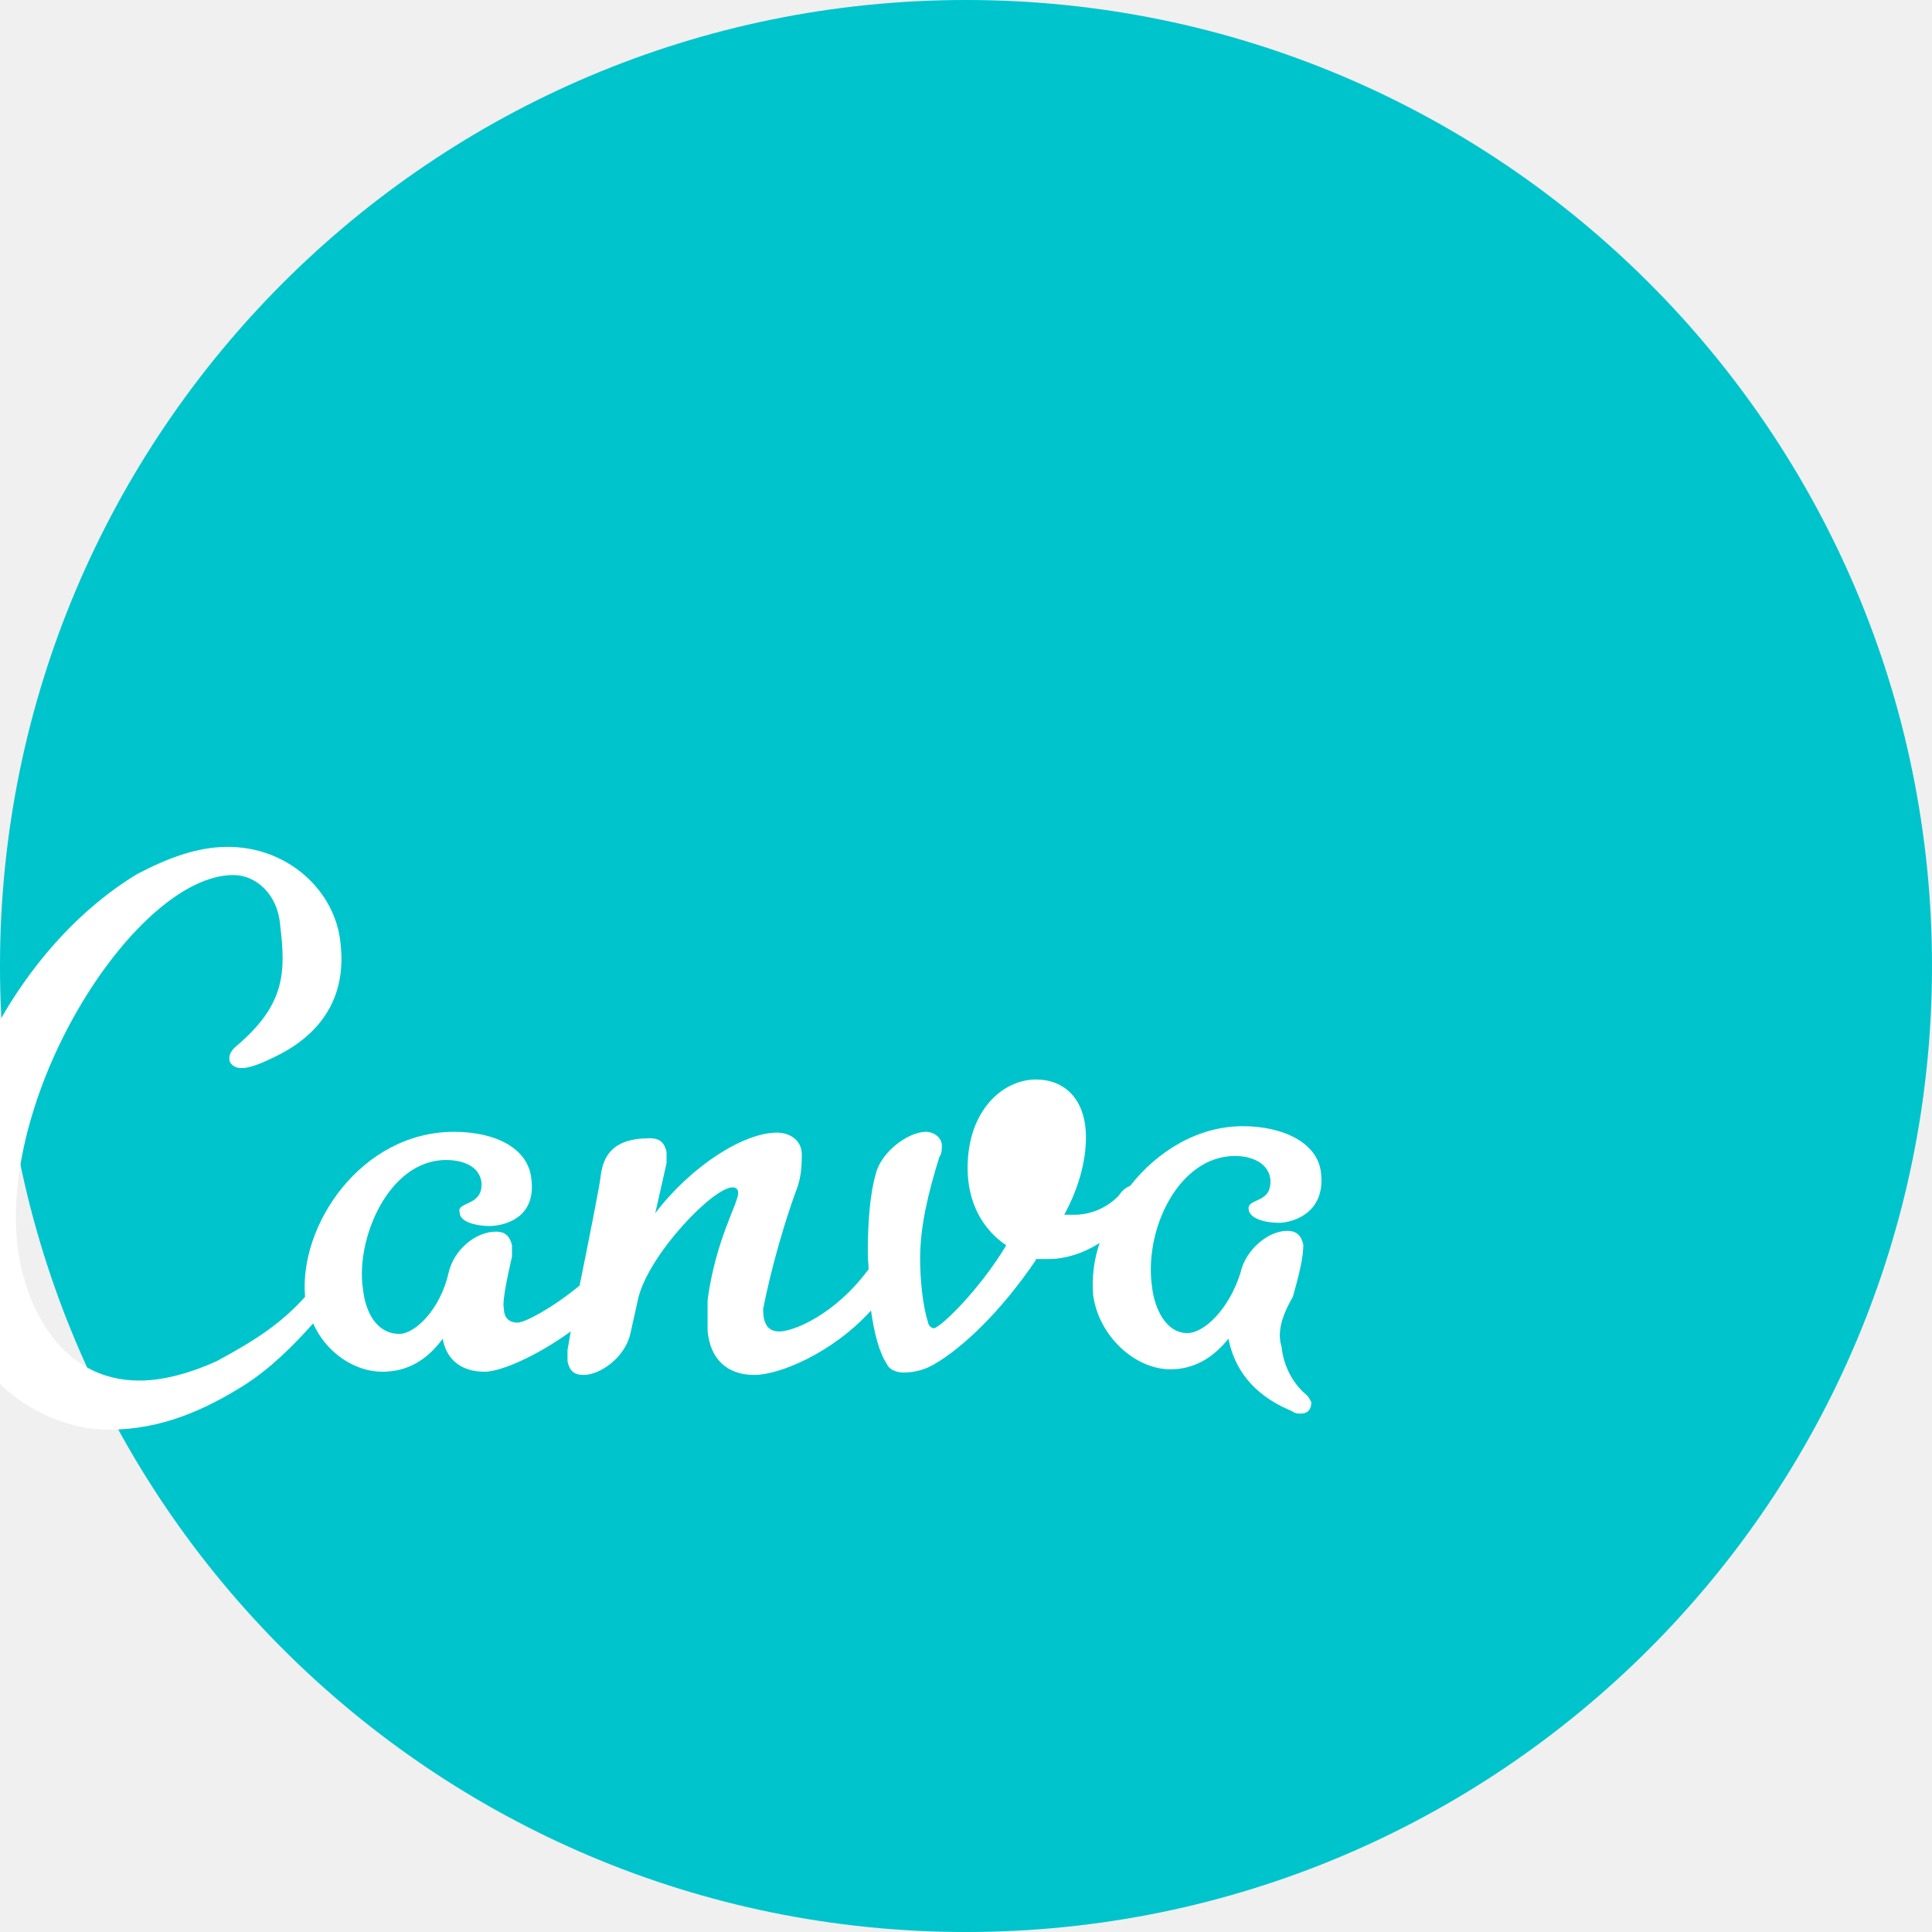
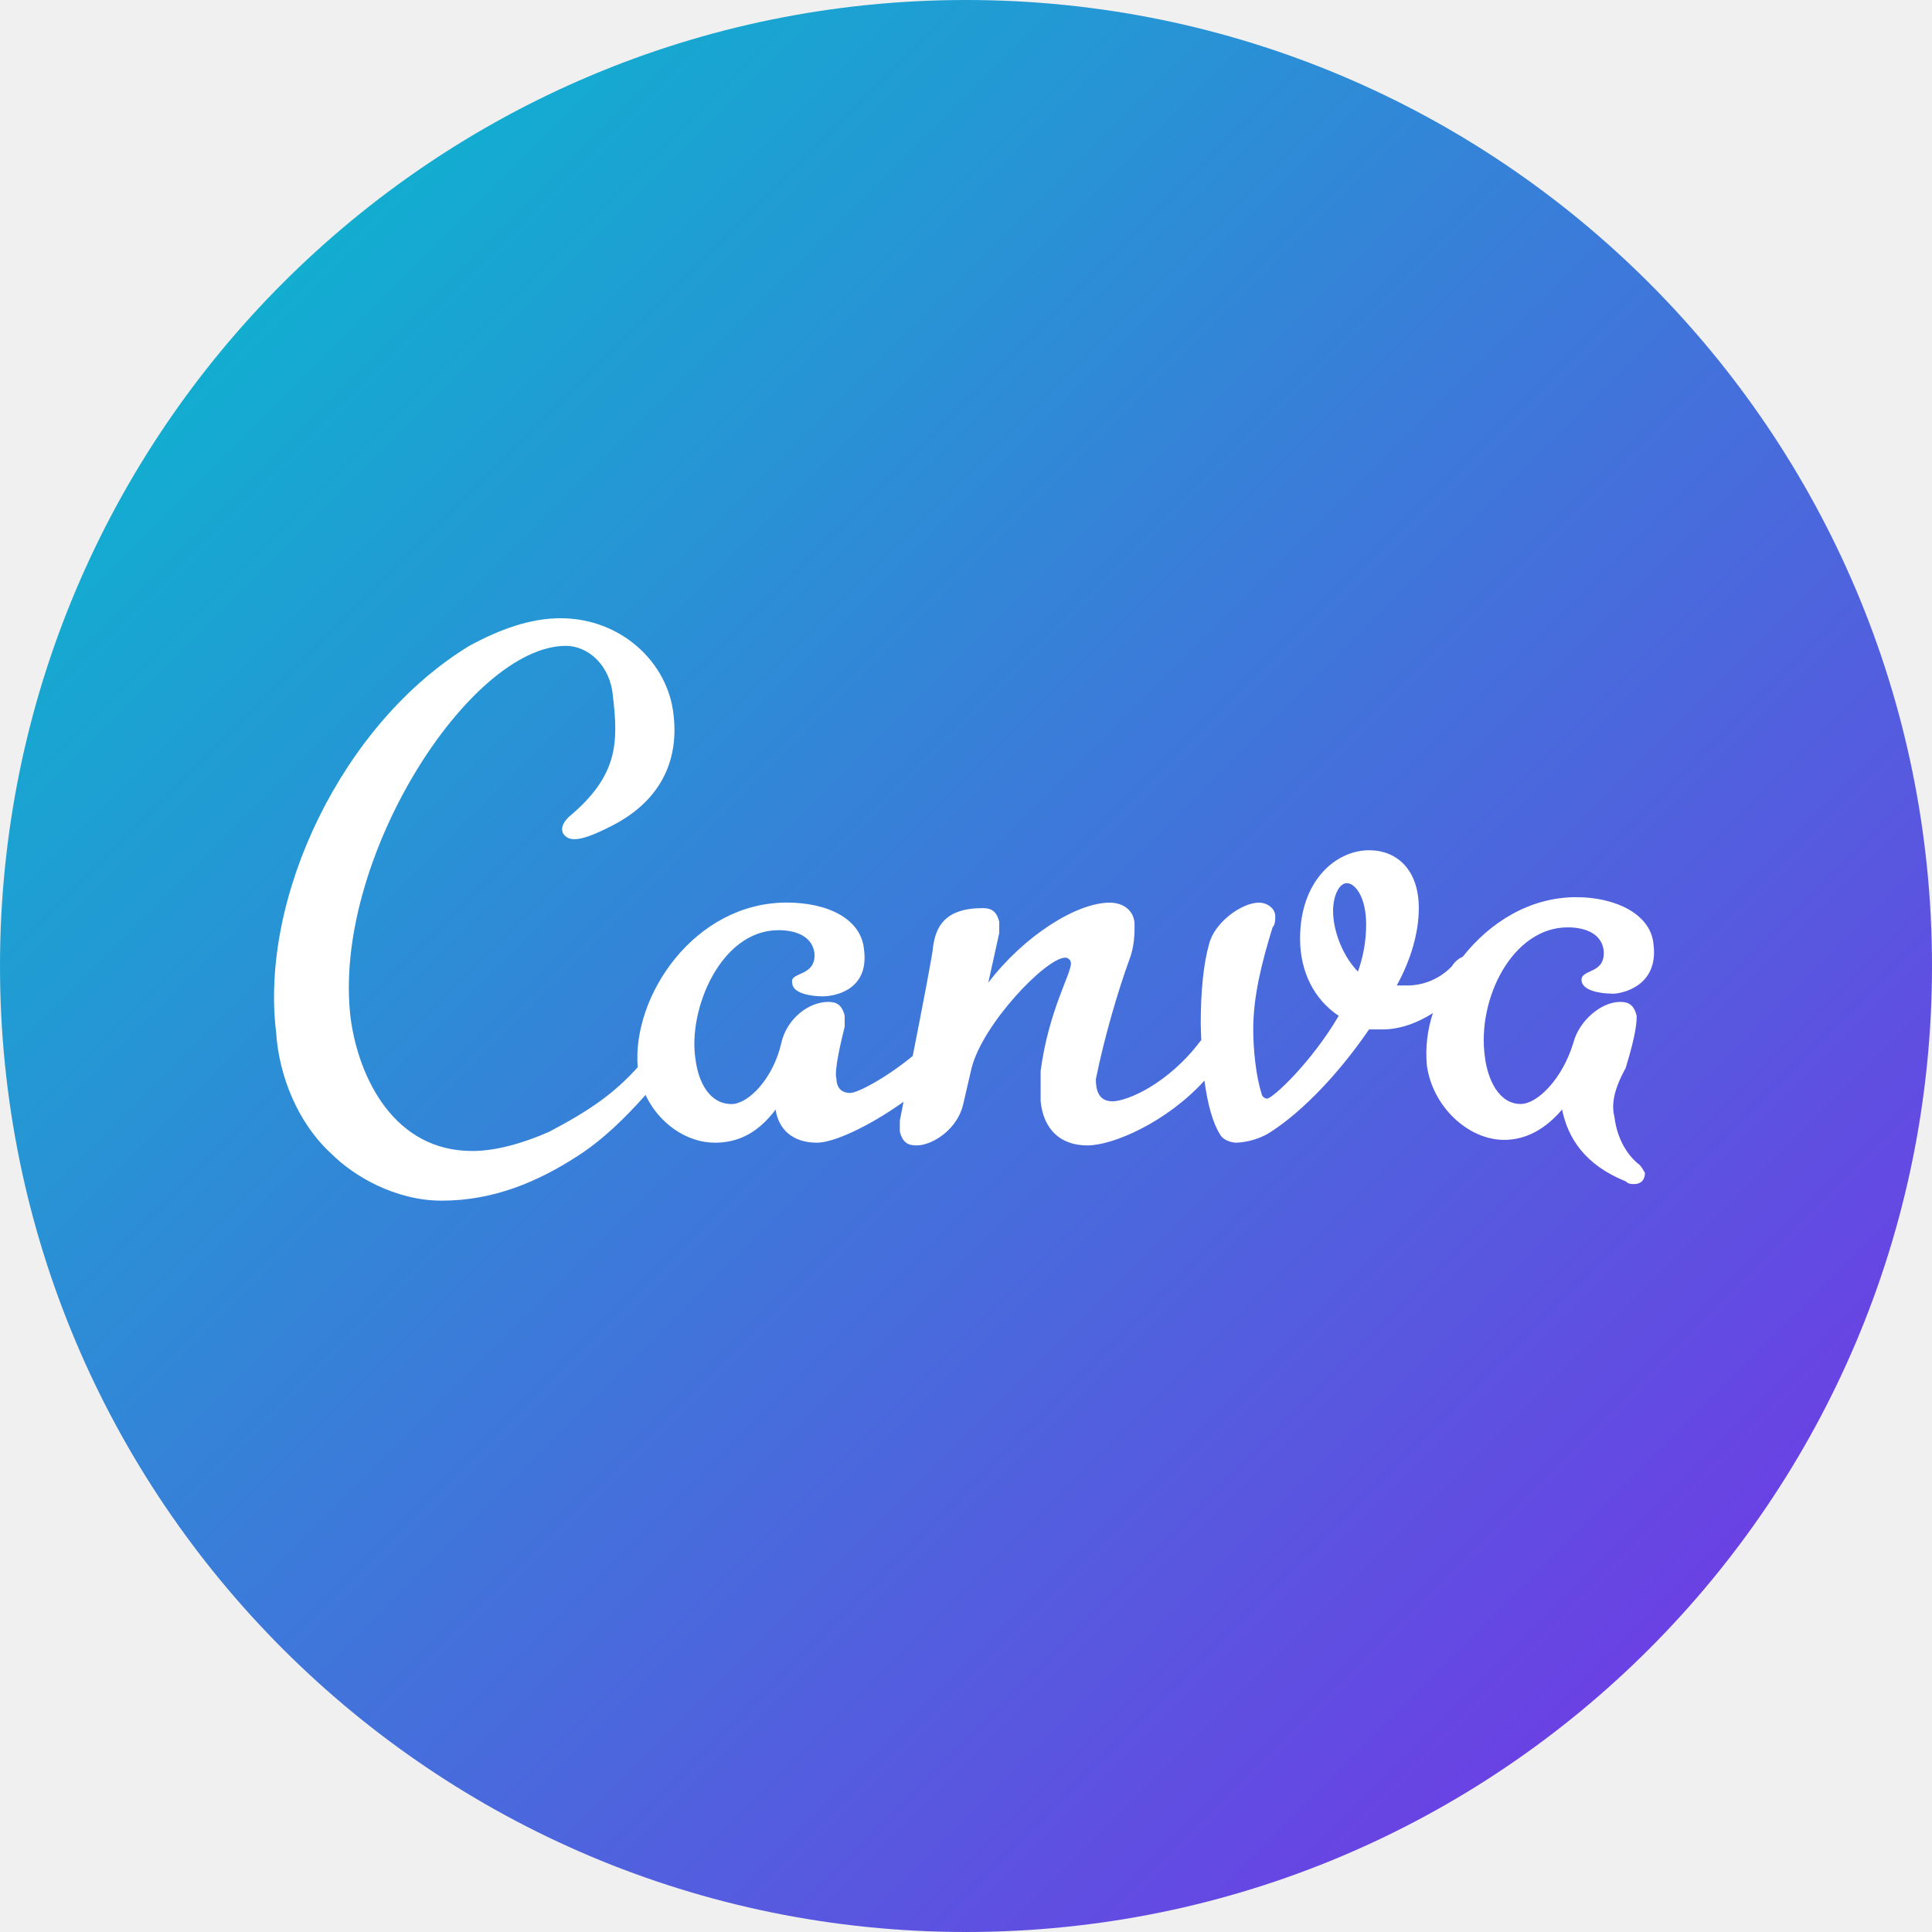
- <svg xmlns="http://www.w3.org/2000/svg" viewBox="0 0 24 24" width="24" height="24">
-   <circle cx="12" cy="12" r="12" fill="#00C4CC" />
-   <path fill="#FFFFFF" d="M12.87 15.65c-.44.65-.92 1.1-1.27 1.3-.12.07-.25.1-.38.1-.07 0-.17-.03-.2-.1-.1-.15-.16-.39-.2-.67-.48.53-1.14.8-1.45.8-.34 0-.55-.2-.58-.55v-.38c.1-.75.38-1.2.38-1.33 0-.05-.03-.07-.07-.07-.24 0-1.03.82-1.17 1.37l-.1.45c-.07.3-.38.51-.58.51-.1 0-.17-.03-.2-.17v-.14l.04-.23c-.43.31-.87.5-1.07.5-.31 0-.48-.17-.52-.41-.2.27-.44.41-.75.41-.35 0-.7-.24-.86-.6-.25.28-.53.56-.86.77-.48.3-1.02.55-1.68.55-.58 0-1.1-.31-1.37-.59-.41-.37-.65-.96-.68-1.5-.2-1.69.82-3.85 2.4-4.81.38-.2.75-.34 1.13-.34.75 0 1.34.55 1.4 1.2.07.59-.17 1.1-.82 1.41-.34.17-.48.17-.55.07-.03-.07 0-.14.07-.2.62-.52.62-.93.55-1.51-.03-.38-.3-.62-.58-.62-1.2 0-2.92 2.68-2.68 4.63.1.76.55 1.65 1.51 1.65.31 0 .65-.1.96-.24.5-.27.8-.47 1.1-.8-.08-.89.7-2.05 1.85-2.05.51 0 .92.2.96.58.07.52-.38.59-.52.59s-.37-.04-.37-.17c-.04-.14.3-.07.27-.38-.03-.2-.24-.27-.44-.27-.72 0-1.13 1-1.03 1.61.03.28.17.55.45.55.2 0 .51-.31.61-.75.07-.31.35-.52.59-.52.1 0 .17.04.2.17v.14c-.03.14-.13.55-.1.65 0 .07.03.17.17.17.09 0 .43-.18.77-.46.12-.59.26-1.3.26-1.35.03-.24.13-.48.61-.48.1 0 .18.03.21.17v.14l-.14.62c.45-.59 1.1-1 1.51-1 .17 0 .31.1.31.27 0 .1 0 .28-.07.45-.14.38-.31.96-.41 1.47 0 .14.03.28.2.28.18 0 .69-.21 1.1-.76l.01-.01c0-.06-.01-.13-.01-.2 0-.41.03-.75.1-.99.07-.28.41-.52.62-.52.1 0 .2.07.2.17 0 .04 0 .1-.03.14-.14.45-.24.86-.24 1.27 0 .24.03.58.1.79 0 .03.04.07.07.07.07 0 .55-.45.9-1.03-.31-.21-.48-.55-.48-.96 0-.72.44-1.1.85-1.1.35 0 .62.24.62.72 0 .31-.1.65-.27.96h.1a.77.77 0 0 0 .58-.24.3.3 0 0 1 .14-.12c.33-.42.83-.74 1.4-.74.49 0 .93.2.97.58.06.52-.38.62-.52.62h-.01c-.13 0-.37-.04-.37-.18 0-.13.3-.06.27-.37-.03-.2-.24-.28-.44-.28-.69 0-1.13.9-1.03 1.62.03.27.17.58.44.58.21 0 .52-.3.66-.75.06-.28.34-.52.58-.52.1 0 .17.04.2.17 0 .07 0 .2-.13.65-.18.31-.18.49-.14.62.03.28.17.48.3.59.04.03.07.1.07.1 0 .07-.03.14-.13.14-.04 0-.07 0-.11-.03-.51-.21-.72-.55-.79-.9-.2.25-.44.38-.72.38-.44 0-.89-.41-.96-.92a1.6 1.6 0 0 1 .08-.65c-.2.13-.43.2-.63.2h-.17z" />
+ <svg xmlns="http://www.w3.org/2000/svg" viewBox="0 0 24 24" width="100%" height="100%">
+   <defs>
+     <linearGradient id="canva-grad" x1="0%" y1="0%" x2="100%" y2="100%">
+       <stop offset="0%" stop-color="#00C4CC" />
+       <stop offset="100%" stop-color="#7D2AE8" />
+     </linearGradient>
+   </defs>
+   <circle cx="12" cy="12" r="12" fill="url(#canva-grad)" />
+   <path fill="#FFFFFF" fill-rule="evenodd" d="M6.962 7.68c.754 0 1.337.549 1.405 1.2.069.583-.171 1.097-.822 1.406-.343.171-.48.172-.549.069-.034-.069 0-.137.069-.206.617-.514.617-.926.548-1.508-.034-.378-.308-.618-.583-.618-1.2 0-2.914 2.674-2.674 4.629.103.754.549 1.646 1.509 1.646.308 0 .65-.103.96-.24.5-.264.799-.47 1.097-.8-.073-.885.704-2.046 1.851-2.046.515 0 .926.205.96.583.068.514-.377.582-.514.582s-.378-.034-.378-.17c-.034-.138.309-.07.275-.378-.035-.206-.24-.274-.446-.274-.72 0-1.131.994-1.029 1.611.035.275.172.549.447.549.205 0 .514-.31.617-.755.068-.308.343-.514.583-.514.102 0 .17.034.205.171v.138c-.034.137-.137.548-.102.651 0 .069.034.171.17.171.092 0 .436-.18.777-.459.117-.59.253-1.298.253-1.357.034-.24.137-.48.617-.48.103 0 .171.034.205.171v.138l-.136.617c.445-.583 1.097-.994 1.508-.994.172 0 .309.102.309.274 0 .103 0 .274-.069.446-.137.377-.309.96-.412 1.474 0 .137.035.274.207.274.171 0 .685-.206 1.096-.754l.007-.004c-.002-.068-.007-.134-.007-.202 0-.411.035-.754.104-.994.068-.274.411-.514.617-.514.103 0 .205.069.205.171 0 .035 0 .103-.034.137-.137.446-.24.857-.24 1.269 0 .24.034.582.102.788 0 .034.035.069.07.069.068 0 .548-.445.89-1.028-.308-.206-.48-.549-.48-.96 0-.72.446-1.097.858-1.097.343 0 .617.24.617.72 0 .308-.103.65-.274.96h.102a.77.77 0 0 0 .584-.24.293.293 0 0 1 .134-.117c.335-.425.83-.74 1.41-.74.48 0 .924.205.959.582.068.515-.378.618-.515.618l-.002-.002c-.138 0-.377-.035-.377-.172 0-.137.309-.068.274-.376-.034-.206-.24-.275-.446-.275-.686 0-1.13.891-1.028 1.611.034.275.171.583.445.583.206 0 .515-.308.652-.754.068-.274.343-.514.583-.514.103 0 .17.034.205.171 0 .069 0 .206-.137.652-.17.308-.171.48-.137.617.034.274.171.48.309.583.034.034.068.102.068.102 0 .069-.034.138-.137.138-.034 0-.068 0-.103-.035-.514-.205-.72-.548-.789-.891-.205.24-.445.377-.72.377-.445 0-.89-.411-.96-.926a1.609 1.609 0 0 1 .075-.649c-.203.13-.422.203-.623.203h-.17c-.447.652-.927 1.098-1.27 1.303a.896.896 0 0 1-.377.104c-.068 0-.171-.035-.205-.104-.095-.152-.156-.392-.193-.667-.481.527-1.145.805-1.453.805-.343 0-.548-.206-.582-.55v-.376c.102-.754.377-1.2.377-1.337a.074.074 0 0 0-.069-.07c-.24 0-1.028.824-1.166 1.373l-.103.445c-.068.309-.377.515-.582.515-.103 0-.172-.035-.206-.172v-.137l.046-.233c-.435.31-.87.508-1.075.508-.308 0-.48-.172-.514-.412-.206.274-.445.412-.754.412-.352 0-.696-.24-.862-.593-.244.275-.523.553-.852.764-.48.309-1.028.549-1.68.549-.582 0-1.097-.309-1.371-.583-.412-.377-.651-.96-.686-1.509-.205-1.68.823-3.84 2.4-4.8.378-.205.755-.343 1.132-.343zm9.77 3.291c-.104 0-.172.172-.172.343 0 .274.137.583.309.755a1.74 1.74 0 0 0 .102-.583c0-.343-.137-.515-.24-.515z" />
</svg>
